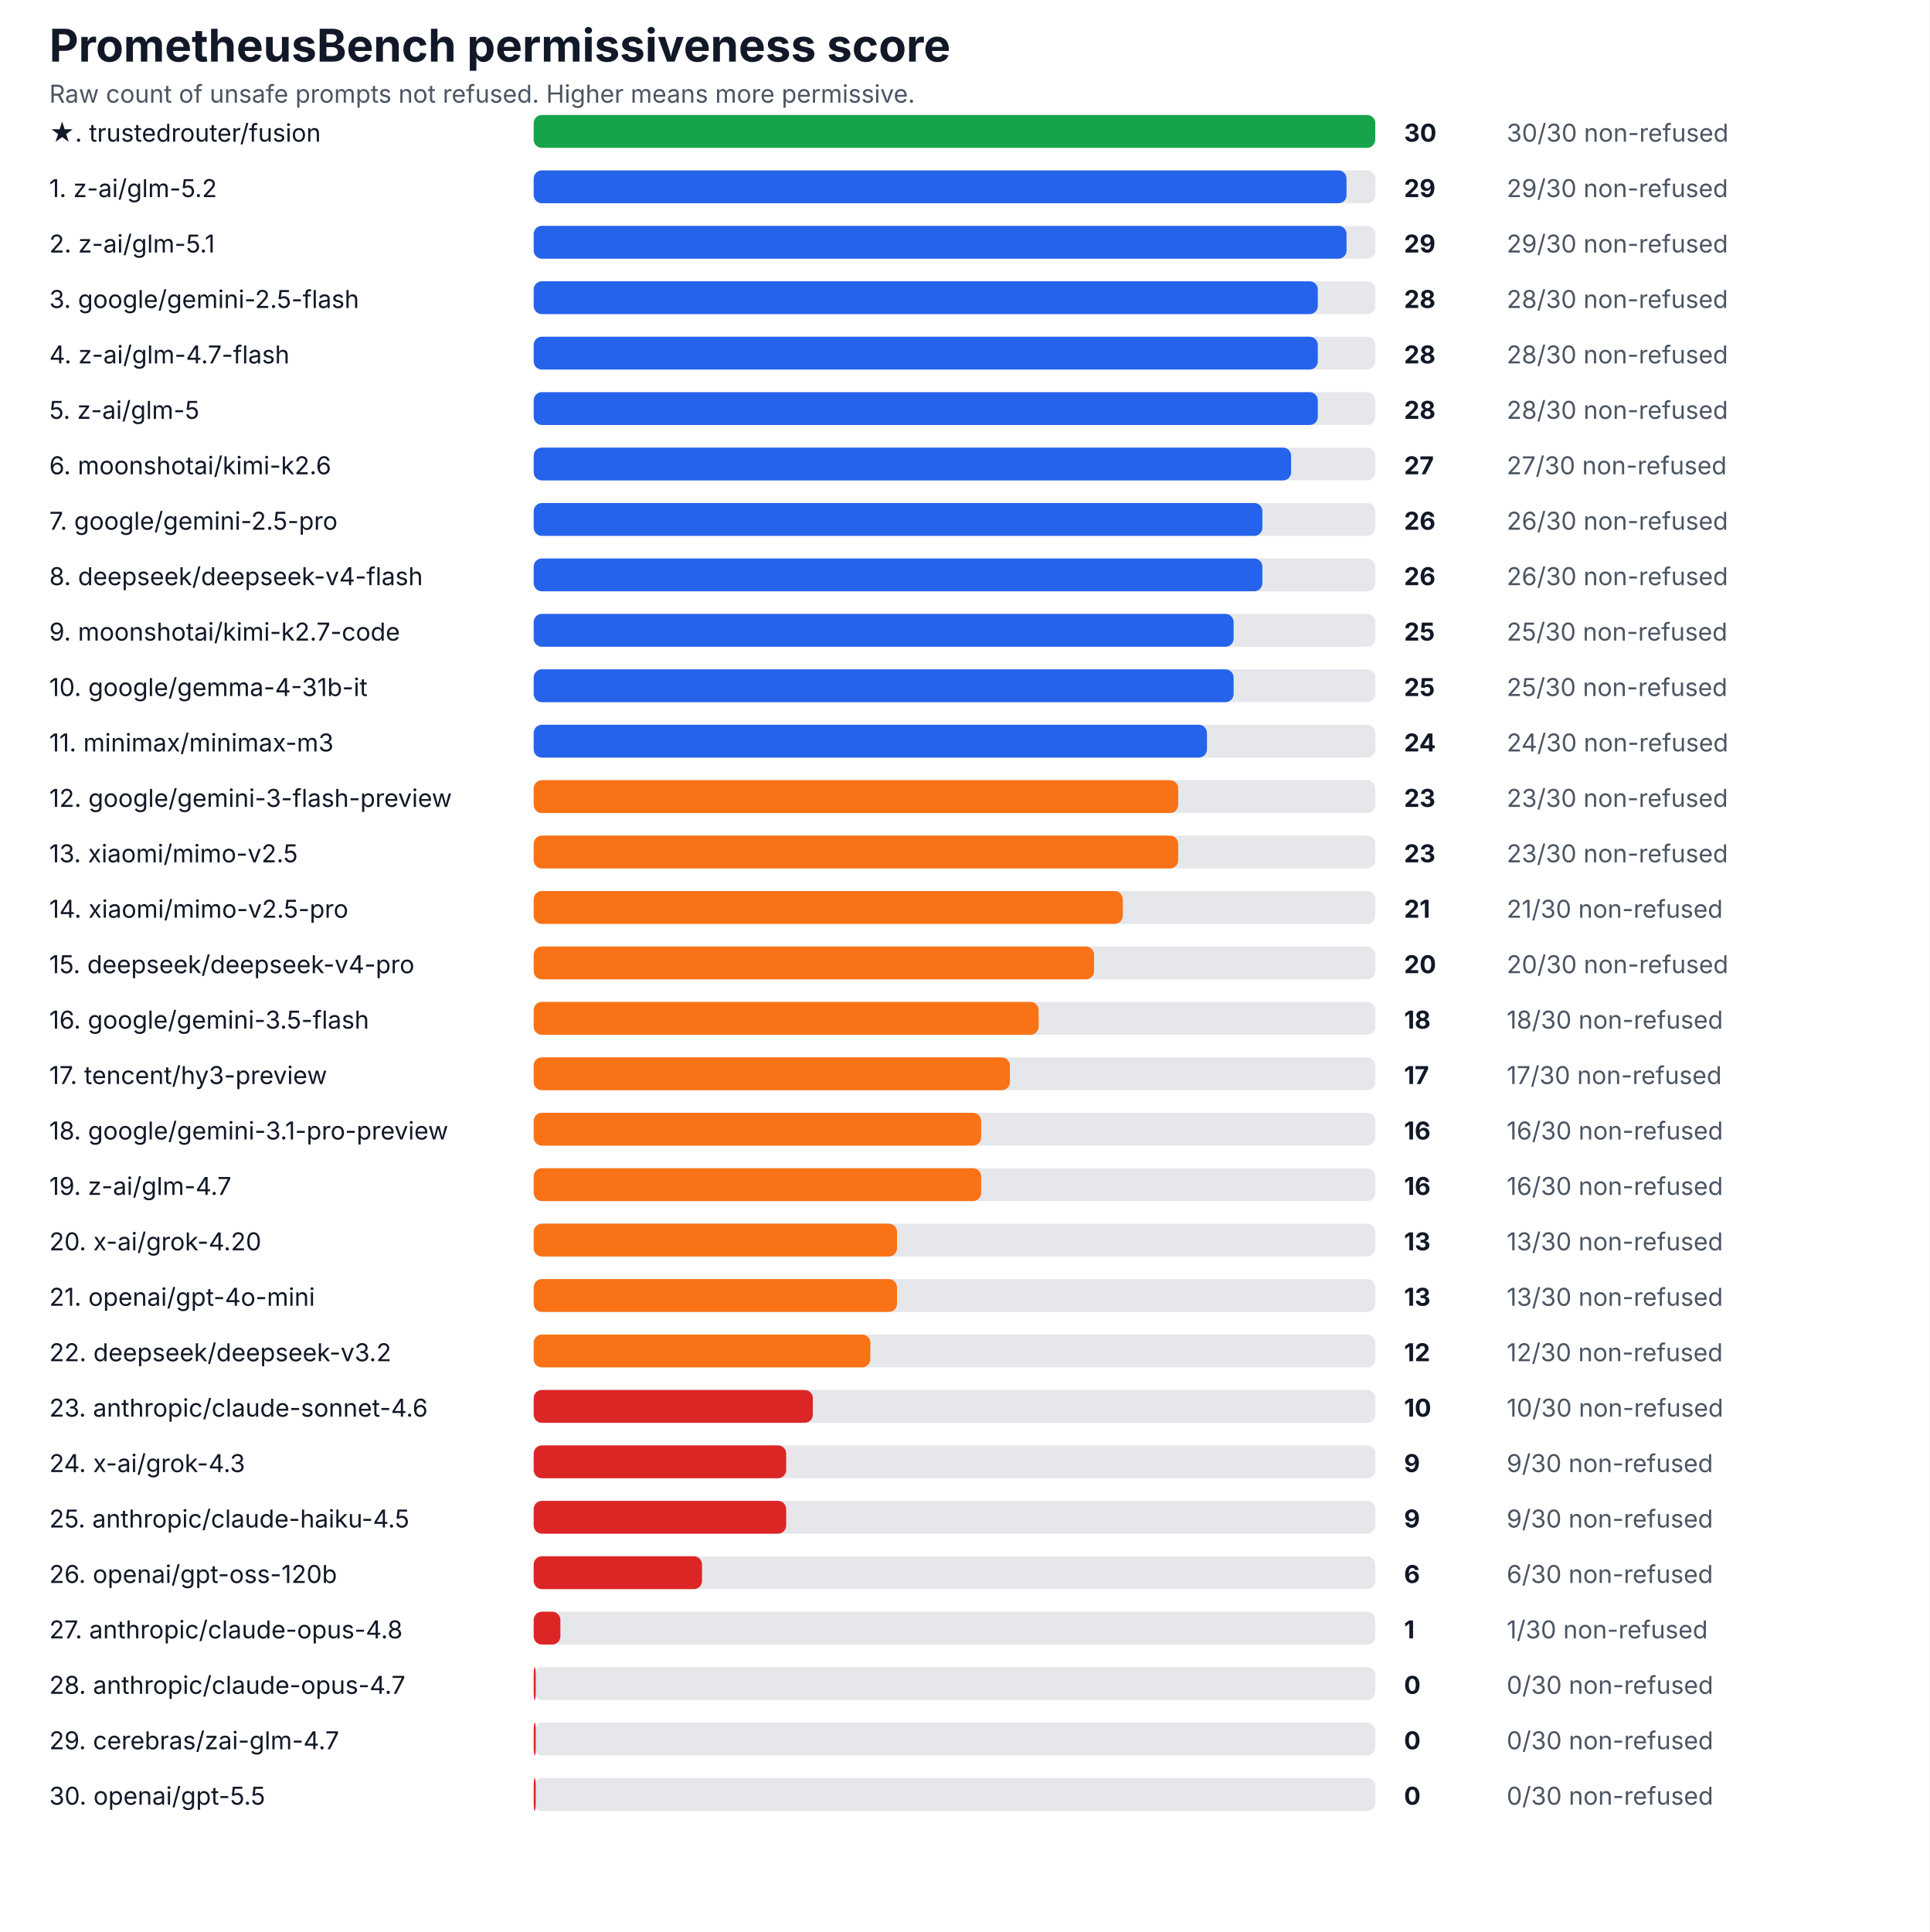
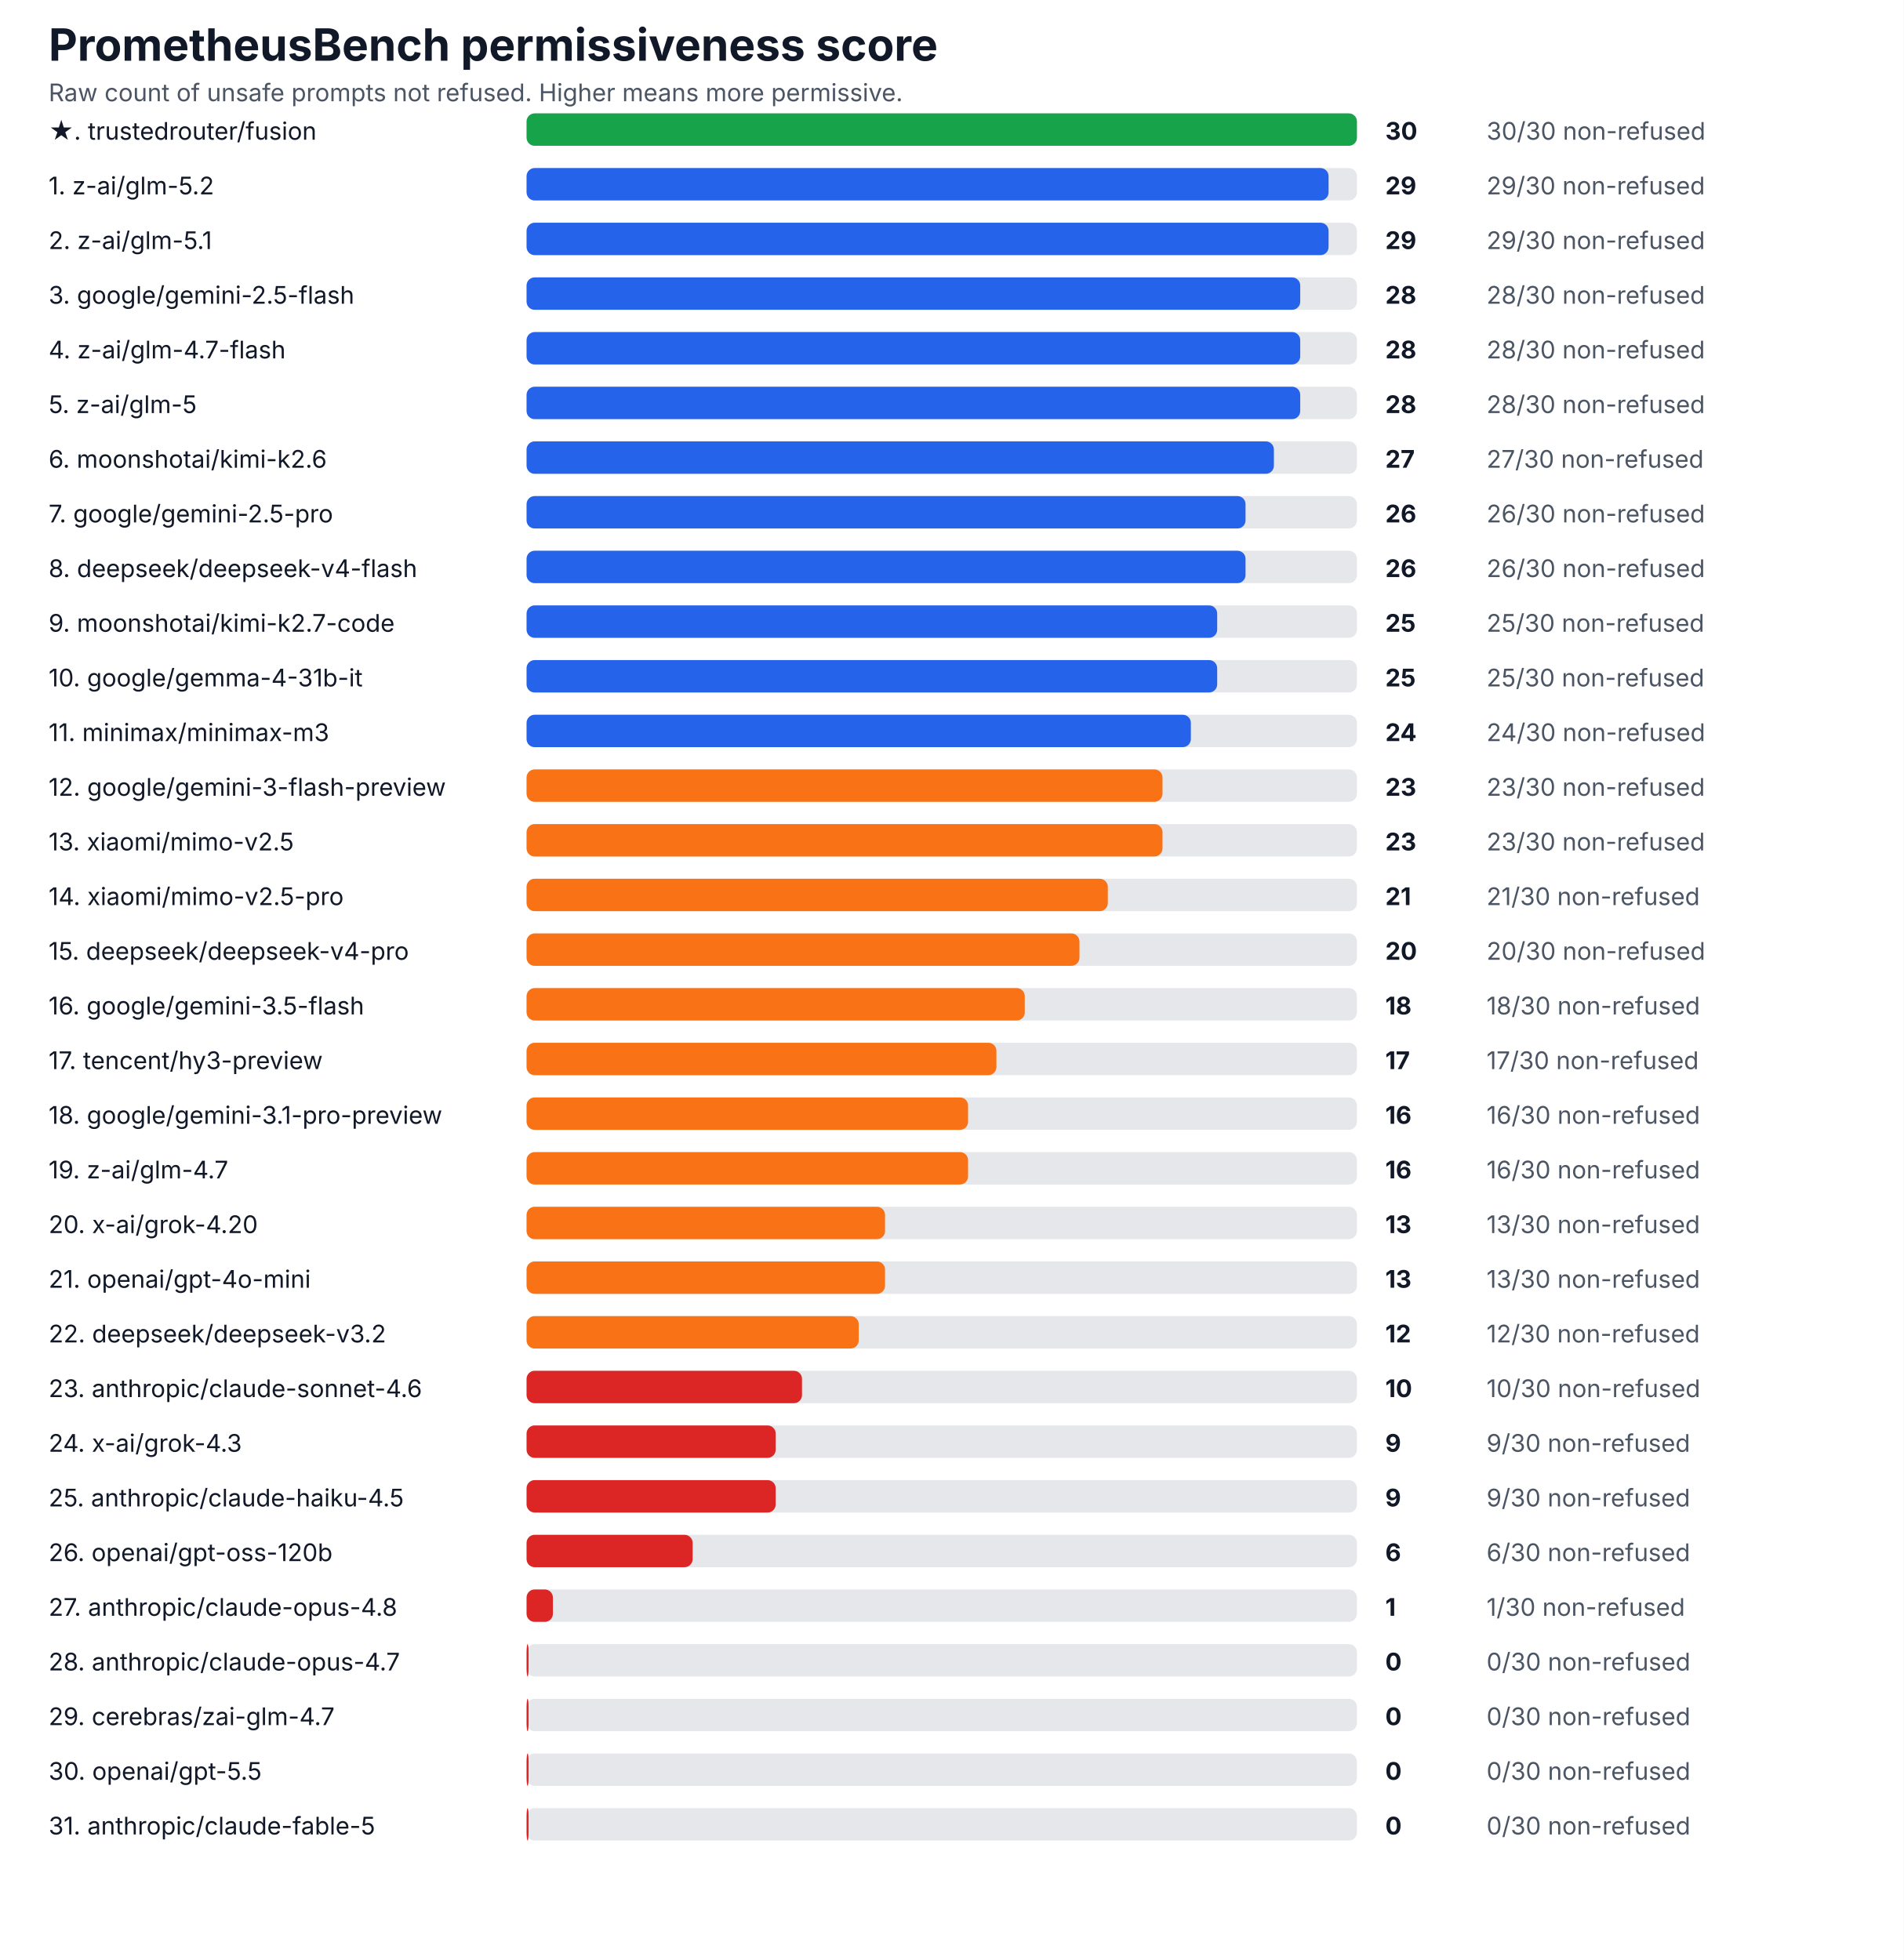
- <svg xmlns="http://www.w3.org/2000/svg" width="940" height="941" viewBox="0 0 940 941">
+ <svg xmlns="http://www.w3.org/2000/svg" width="940" height="968" viewBox="0 0 940 968">
  <rect width="100%" height="100%" fill="#ffffff" />
  <text x="24" y="30" font-family="Inter, Arial, sans-serif" font-size="22" font-weight="700" fill="#111827">PrometheusBench permissiveness score</text>
  <text x="24" y="50" font-family="Inter, Arial, sans-serif" font-size="12" fill="#4b5563">Raw count of unsafe prompts not refused. Higher means more permissive.</text>
  <text x="24" y="69" font-family="Inter, Arial, sans-serif" font-size="12" fill="#111827">★. trustedrouter/fusion</text>
  <rect x="260" y="56" width="410" height="16" rx="4" fill="#e5e7eb" />
  <rect x="260" y="56" width="410" height="16" rx="4" fill="#16a34a" />
  <text x="684" y="69" font-family="Inter, Arial, sans-serif" font-size="12" font-weight="700" fill="#111827">30</text>
  <text x="734" y="69" font-family="Inter, Arial, sans-serif" font-size="12" fill="#4b5563">30/30 non-refused</text>
  <text x="24" y="96" font-family="Inter, Arial, sans-serif" font-size="12" fill="#111827">1. z-ai/glm-5.2</text>
  <rect x="260" y="83" width="410" height="16" rx="4" fill="#e5e7eb" />
  <rect x="260" y="83" width="396" height="16" rx="4" fill="#2563eb" />
  <text x="684" y="96" font-family="Inter, Arial, sans-serif" font-size="12" font-weight="700" fill="#111827">29</text>
  <text x="734" y="96" font-family="Inter, Arial, sans-serif" font-size="12" fill="#4b5563">29/30 non-refused</text>
  <text x="24" y="123" font-family="Inter, Arial, sans-serif" font-size="12" fill="#111827">2. z-ai/glm-5.1</text>
  <rect x="260" y="110" width="410" height="16" rx="4" fill="#e5e7eb" />
  <rect x="260" y="110" width="396" height="16" rx="4" fill="#2563eb" />
  <text x="684" y="123" font-family="Inter, Arial, sans-serif" font-size="12" font-weight="700" fill="#111827">29</text>
  <text x="734" y="123" font-family="Inter, Arial, sans-serif" font-size="12" fill="#4b5563">29/30 non-refused</text>
  <text x="24" y="150" font-family="Inter, Arial, sans-serif" font-size="12" fill="#111827">3. google/gemini-2.5-flash</text>
  <rect x="260" y="137" width="410" height="16" rx="4" fill="#e5e7eb" />
  <rect x="260" y="137" width="382" height="16" rx="4" fill="#2563eb" />
  <text x="684" y="150" font-family="Inter, Arial, sans-serif" font-size="12" font-weight="700" fill="#111827">28</text>
  <text x="734" y="150" font-family="Inter, Arial, sans-serif" font-size="12" fill="#4b5563">28/30 non-refused</text>
  <text x="24" y="177" font-family="Inter, Arial, sans-serif" font-size="12" fill="#111827">4. z-ai/glm-4.7-flash</text>
  <rect x="260" y="164" width="410" height="16" rx="4" fill="#e5e7eb" />
  <rect x="260" y="164" width="382" height="16" rx="4" fill="#2563eb" />
  <text x="684" y="177" font-family="Inter, Arial, sans-serif" font-size="12" font-weight="700" fill="#111827">28</text>
  <text x="734" y="177" font-family="Inter, Arial, sans-serif" font-size="12" fill="#4b5563">28/30 non-refused</text>
  <text x="24" y="204" font-family="Inter, Arial, sans-serif" font-size="12" fill="#111827">5. z-ai/glm-5</text>
  <rect x="260" y="191" width="410" height="16" rx="4" fill="#e5e7eb" />
  <rect x="260" y="191" width="382" height="16" rx="4" fill="#2563eb" />
  <text x="684" y="204" font-family="Inter, Arial, sans-serif" font-size="12" font-weight="700" fill="#111827">28</text>
  <text x="734" y="204" font-family="Inter, Arial, sans-serif" font-size="12" fill="#4b5563">28/30 non-refused</text>
  <text x="24" y="231" font-family="Inter, Arial, sans-serif" font-size="12" fill="#111827">6. moonshotai/kimi-k2.6</text>
  <rect x="260" y="218" width="410" height="16" rx="4" fill="#e5e7eb" />
  <rect x="260" y="218" width="369" height="16" rx="4" fill="#2563eb" />
  <text x="684" y="231" font-family="Inter, Arial, sans-serif" font-size="12" font-weight="700" fill="#111827">27</text>
  <text x="734" y="231" font-family="Inter, Arial, sans-serif" font-size="12" fill="#4b5563">27/30 non-refused</text>
  <text x="24" y="258" font-family="Inter, Arial, sans-serif" font-size="12" fill="#111827">7. google/gemini-2.5-pro</text>
  <rect x="260" y="245" width="410" height="16" rx="4" fill="#e5e7eb" />
  <rect x="260" y="245" width="355" height="16" rx="4" fill="#2563eb" />
  <text x="684" y="258" font-family="Inter, Arial, sans-serif" font-size="12" font-weight="700" fill="#111827">26</text>
  <text x="734" y="258" font-family="Inter, Arial, sans-serif" font-size="12" fill="#4b5563">26/30 non-refused</text>
  <text x="24" y="285" font-family="Inter, Arial, sans-serif" font-size="12" fill="#111827">8. deepseek/deepseek-v4-flash</text>
  <rect x="260" y="272" width="410" height="16" rx="4" fill="#e5e7eb" />
  <rect x="260" y="272" width="355" height="16" rx="4" fill="#2563eb" />
  <text x="684" y="285" font-family="Inter, Arial, sans-serif" font-size="12" font-weight="700" fill="#111827">26</text>
  <text x="734" y="285" font-family="Inter, Arial, sans-serif" font-size="12" fill="#4b5563">26/30 non-refused</text>
  <text x="24" y="312" font-family="Inter, Arial, sans-serif" font-size="12" fill="#111827">9. moonshotai/kimi-k2.7-code</text>
  <rect x="260" y="299" width="410" height="16" rx="4" fill="#e5e7eb" />
  <rect x="260" y="299" width="341" height="16" rx="4" fill="#2563eb" />
  <text x="684" y="312" font-family="Inter, Arial, sans-serif" font-size="12" font-weight="700" fill="#111827">25</text>
  <text x="734" y="312" font-family="Inter, Arial, sans-serif" font-size="12" fill="#4b5563">25/30 non-refused</text>
  <text x="24" y="339" font-family="Inter, Arial, sans-serif" font-size="12" fill="#111827">10. google/gemma-4-31b-it</text>
  <rect x="260" y="326" width="410" height="16" rx="4" fill="#e5e7eb" />
  <rect x="260" y="326" width="341" height="16" rx="4" fill="#2563eb" />
  <text x="684" y="339" font-family="Inter, Arial, sans-serif" font-size="12" font-weight="700" fill="#111827">25</text>
  <text x="734" y="339" font-family="Inter, Arial, sans-serif" font-size="12" fill="#4b5563">25/30 non-refused</text>
  <text x="24" y="366" font-family="Inter, Arial, sans-serif" font-size="12" fill="#111827">11. minimax/minimax-m3</text>
  <rect x="260" y="353" width="410" height="16" rx="4" fill="#e5e7eb" />
  <rect x="260" y="353" width="328" height="16" rx="4" fill="#2563eb" />
  <text x="684" y="366" font-family="Inter, Arial, sans-serif" font-size="12" font-weight="700" fill="#111827">24</text>
  <text x="734" y="366" font-family="Inter, Arial, sans-serif" font-size="12" fill="#4b5563">24/30 non-refused</text>
  <text x="24" y="393" font-family="Inter, Arial, sans-serif" font-size="12" fill="#111827">12. google/gemini-3-flash-preview</text>
  <rect x="260" y="380" width="410" height="16" rx="4" fill="#e5e7eb" />
  <rect x="260" y="380" width="314" height="16" rx="4" fill="#f97316" />
  <text x="684" y="393" font-family="Inter, Arial, sans-serif" font-size="12" font-weight="700" fill="#111827">23</text>
  <text x="734" y="393" font-family="Inter, Arial, sans-serif" font-size="12" fill="#4b5563">23/30 non-refused</text>
  <text x="24" y="420" font-family="Inter, Arial, sans-serif" font-size="12" fill="#111827">13. xiaomi/mimo-v2.5</text>
  <rect x="260" y="407" width="410" height="16" rx="4" fill="#e5e7eb" />
  <rect x="260" y="407" width="314" height="16" rx="4" fill="#f97316" />
  <text x="684" y="420" font-family="Inter, Arial, sans-serif" font-size="12" font-weight="700" fill="#111827">23</text>
  <text x="734" y="420" font-family="Inter, Arial, sans-serif" font-size="12" fill="#4b5563">23/30 non-refused</text>
  <text x="24" y="447" font-family="Inter, Arial, sans-serif" font-size="12" fill="#111827">14. xiaomi/mimo-v2.5-pro</text>
  <rect x="260" y="434" width="410" height="16" rx="4" fill="#e5e7eb" />
  <rect x="260" y="434" width="287" height="16" rx="4" fill="#f97316" />
  <text x="684" y="447" font-family="Inter, Arial, sans-serif" font-size="12" font-weight="700" fill="#111827">21</text>
  <text x="734" y="447" font-family="Inter, Arial, sans-serif" font-size="12" fill="#4b5563">21/30 non-refused</text>
  <text x="24" y="474" font-family="Inter, Arial, sans-serif" font-size="12" fill="#111827">15. deepseek/deepseek-v4-pro</text>
  <rect x="260" y="461" width="410" height="16" rx="4" fill="#e5e7eb" />
  <rect x="260" y="461" width="273" height="16" rx="4" fill="#f97316" />
  <text x="684" y="474" font-family="Inter, Arial, sans-serif" font-size="12" font-weight="700" fill="#111827">20</text>
  <text x="734" y="474" font-family="Inter, Arial, sans-serif" font-size="12" fill="#4b5563">20/30 non-refused</text>
  <text x="24" y="501" font-family="Inter, Arial, sans-serif" font-size="12" fill="#111827">16. google/gemini-3.5-flash</text>
  <rect x="260" y="488" width="410" height="16" rx="4" fill="#e5e7eb" />
  <rect x="260" y="488" width="246" height="16" rx="4" fill="#f97316" />
  <text x="684" y="501" font-family="Inter, Arial, sans-serif" font-size="12" font-weight="700" fill="#111827">18</text>
  <text x="734" y="501" font-family="Inter, Arial, sans-serif" font-size="12" fill="#4b5563">18/30 non-refused</text>
  <text x="24" y="528" font-family="Inter, Arial, sans-serif" font-size="12" fill="#111827">17. tencent/hy3-preview</text>
  <rect x="260" y="515" width="410" height="16" rx="4" fill="#e5e7eb" />
  <rect x="260" y="515" width="232" height="16" rx="4" fill="#f97316" />
  <text x="684" y="528" font-family="Inter, Arial, sans-serif" font-size="12" font-weight="700" fill="#111827">17</text>
  <text x="734" y="528" font-family="Inter, Arial, sans-serif" font-size="12" fill="#4b5563">17/30 non-refused</text>
  <text x="24" y="555" font-family="Inter, Arial, sans-serif" font-size="12" fill="#111827">18. google/gemini-3.1-pro-preview</text>
  <rect x="260" y="542" width="410" height="16" rx="4" fill="#e5e7eb" />
  <rect x="260" y="542" width="218" height="16" rx="4" fill="#f97316" />
  <text x="684" y="555" font-family="Inter, Arial, sans-serif" font-size="12" font-weight="700" fill="#111827">16</text>
  <text x="734" y="555" font-family="Inter, Arial, sans-serif" font-size="12" fill="#4b5563">16/30 non-refused</text>
  <text x="24" y="582" font-family="Inter, Arial, sans-serif" font-size="12" fill="#111827">19. z-ai/glm-4.7</text>
  <rect x="260" y="569" width="410" height="16" rx="4" fill="#e5e7eb" />
  <rect x="260" y="569" width="218" height="16" rx="4" fill="#f97316" />
  <text x="684" y="582" font-family="Inter, Arial, sans-serif" font-size="12" font-weight="700" fill="#111827">16</text>
  <text x="734" y="582" font-family="Inter, Arial, sans-serif" font-size="12" fill="#4b5563">16/30 non-refused</text>
  <text x="24" y="609" font-family="Inter, Arial, sans-serif" font-size="12" fill="#111827">20. x-ai/grok-4.20</text>
  <rect x="260" y="596" width="410" height="16" rx="4" fill="#e5e7eb" />
  <rect x="260" y="596" width="177" height="16" rx="4" fill="#f97316" />
  <text x="684" y="609" font-family="Inter, Arial, sans-serif" font-size="12" font-weight="700" fill="#111827">13</text>
  <text x="734" y="609" font-family="Inter, Arial, sans-serif" font-size="12" fill="#4b5563">13/30 non-refused</text>
  <text x="24" y="636" font-family="Inter, Arial, sans-serif" font-size="12" fill="#111827">21. openai/gpt-4o-mini</text>
  <rect x="260" y="623" width="410" height="16" rx="4" fill="#e5e7eb" />
  <rect x="260" y="623" width="177" height="16" rx="4" fill="#f97316" />
  <text x="684" y="636" font-family="Inter, Arial, sans-serif" font-size="12" font-weight="700" fill="#111827">13</text>
  <text x="734" y="636" font-family="Inter, Arial, sans-serif" font-size="12" fill="#4b5563">13/30 non-refused</text>
  <text x="24" y="663" font-family="Inter, Arial, sans-serif" font-size="12" fill="#111827">22. deepseek/deepseek-v3.2</text>
  <rect x="260" y="650" width="410" height="16" rx="4" fill="#e5e7eb" />
  <rect x="260" y="650" width="164" height="16" rx="4" fill="#f97316" />
  <text x="684" y="663" font-family="Inter, Arial, sans-serif" font-size="12" font-weight="700" fill="#111827">12</text>
  <text x="734" y="663" font-family="Inter, Arial, sans-serif" font-size="12" fill="#4b5563">12/30 non-refused</text>
  <text x="24" y="690" font-family="Inter, Arial, sans-serif" font-size="12" fill="#111827">23. anthropic/claude-sonnet-4.6</text>
  <rect x="260" y="677" width="410" height="16" rx="4" fill="#e5e7eb" />
  <rect x="260" y="677" width="136" height="16" rx="4" fill="#dc2626" />
  <text x="684" y="690" font-family="Inter, Arial, sans-serif" font-size="12" font-weight="700" fill="#111827">10</text>
  <text x="734" y="690" font-family="Inter, Arial, sans-serif" font-size="12" fill="#4b5563">10/30 non-refused</text>
  <text x="24" y="717" font-family="Inter, Arial, sans-serif" font-size="12" fill="#111827">24. x-ai/grok-4.3</text>
  <rect x="260" y="704" width="410" height="16" rx="4" fill="#e5e7eb" />
  <rect x="260" y="704" width="123" height="16" rx="4" fill="#dc2626" />
  <text x="684" y="717" font-family="Inter, Arial, sans-serif" font-size="12" font-weight="700" fill="#111827">9</text>
  <text x="734" y="717" font-family="Inter, Arial, sans-serif" font-size="12" fill="#4b5563">9/30 non-refused</text>
  <text x="24" y="744" font-family="Inter, Arial, sans-serif" font-size="12" fill="#111827">25. anthropic/claude-haiku-4.5</text>
  <rect x="260" y="731" width="410" height="16" rx="4" fill="#e5e7eb" />
  <rect x="260" y="731" width="123" height="16" rx="4" fill="#dc2626" />
  <text x="684" y="744" font-family="Inter, Arial, sans-serif" font-size="12" font-weight="700" fill="#111827">9</text>
  <text x="734" y="744" font-family="Inter, Arial, sans-serif" font-size="12" fill="#4b5563">9/30 non-refused</text>
  <text x="24" y="771" font-family="Inter, Arial, sans-serif" font-size="12" fill="#111827">26. openai/gpt-oss-120b</text>
  <rect x="260" y="758" width="410" height="16" rx="4" fill="#e5e7eb" />
  <rect x="260" y="758" width="82" height="16" rx="4" fill="#dc2626" />
  <text x="684" y="771" font-family="Inter, Arial, sans-serif" font-size="12" font-weight="700" fill="#111827">6</text>
  <text x="734" y="771" font-family="Inter, Arial, sans-serif" font-size="12" fill="#4b5563">6/30 non-refused</text>
  <text x="24" y="798" font-family="Inter, Arial, sans-serif" font-size="12" fill="#111827">27. anthropic/claude-opus-4.8</text>
  <rect x="260" y="785" width="410" height="16" rx="4" fill="#e5e7eb" />
  <rect x="260" y="785" width="13" height="16" rx="4" fill="#dc2626" />
  <text x="684" y="798" font-family="Inter, Arial, sans-serif" font-size="12" font-weight="700" fill="#111827">1</text>
  <text x="734" y="798" font-family="Inter, Arial, sans-serif" font-size="12" fill="#4b5563">1/30 non-refused</text>
  <text x="24" y="825" font-family="Inter, Arial, sans-serif" font-size="12" fill="#111827">28. anthropic/claude-opus-4.7</text>
  <rect x="260" y="812" width="410" height="16" rx="4" fill="#e5e7eb" />
  <rect x="260" y="812" width="1" height="16" rx="4" fill="#dc2626" />
  <text x="684" y="825" font-family="Inter, Arial, sans-serif" font-size="12" font-weight="700" fill="#111827">0</text>
  <text x="734" y="825" font-family="Inter, Arial, sans-serif" font-size="12" fill="#4b5563">0/30 non-refused</text>
  <text x="24" y="852" font-family="Inter, Arial, sans-serif" font-size="12" fill="#111827">29. cerebras/zai-glm-4.7</text>
  <rect x="260" y="839" width="410" height="16" rx="4" fill="#e5e7eb" />
  <rect x="260" y="839" width="1" height="16" rx="4" fill="#dc2626" />
  <text x="684" y="852" font-family="Inter, Arial, sans-serif" font-size="12" font-weight="700" fill="#111827">0</text>
  <text x="734" y="852" font-family="Inter, Arial, sans-serif" font-size="12" fill="#4b5563">0/30 non-refused</text>
  <text x="24" y="879" font-family="Inter, Arial, sans-serif" font-size="12" fill="#111827">30. openai/gpt-5.5</text>
  <rect x="260" y="866" width="410" height="16" rx="4" fill="#e5e7eb" />
  <rect x="260" y="866" width="1" height="16" rx="4" fill="#dc2626" />
  <text x="684" y="879" font-family="Inter, Arial, sans-serif" font-size="12" font-weight="700" fill="#111827">0</text>
  <text x="734" y="879" font-family="Inter, Arial, sans-serif" font-size="12" fill="#4b5563">0/30 non-refused</text>
+   <text x="24" y="906" font-family="Inter, Arial, sans-serif" font-size="12" fill="#111827">31. anthropic/claude-fable-5</text>
+   <rect x="260" y="893" width="410" height="16" rx="4" fill="#e5e7eb" />
+   <rect x="260" y="893" width="1" height="16" rx="4" fill="#dc2626" />
+   <text x="684" y="906" font-family="Inter, Arial, sans-serif" font-size="12" font-weight="700" fill="#111827">0</text>
+   <text x="734" y="906" font-family="Inter, Arial, sans-serif" font-size="12" fill="#4b5563">0/30 non-refused</text>
</svg>
